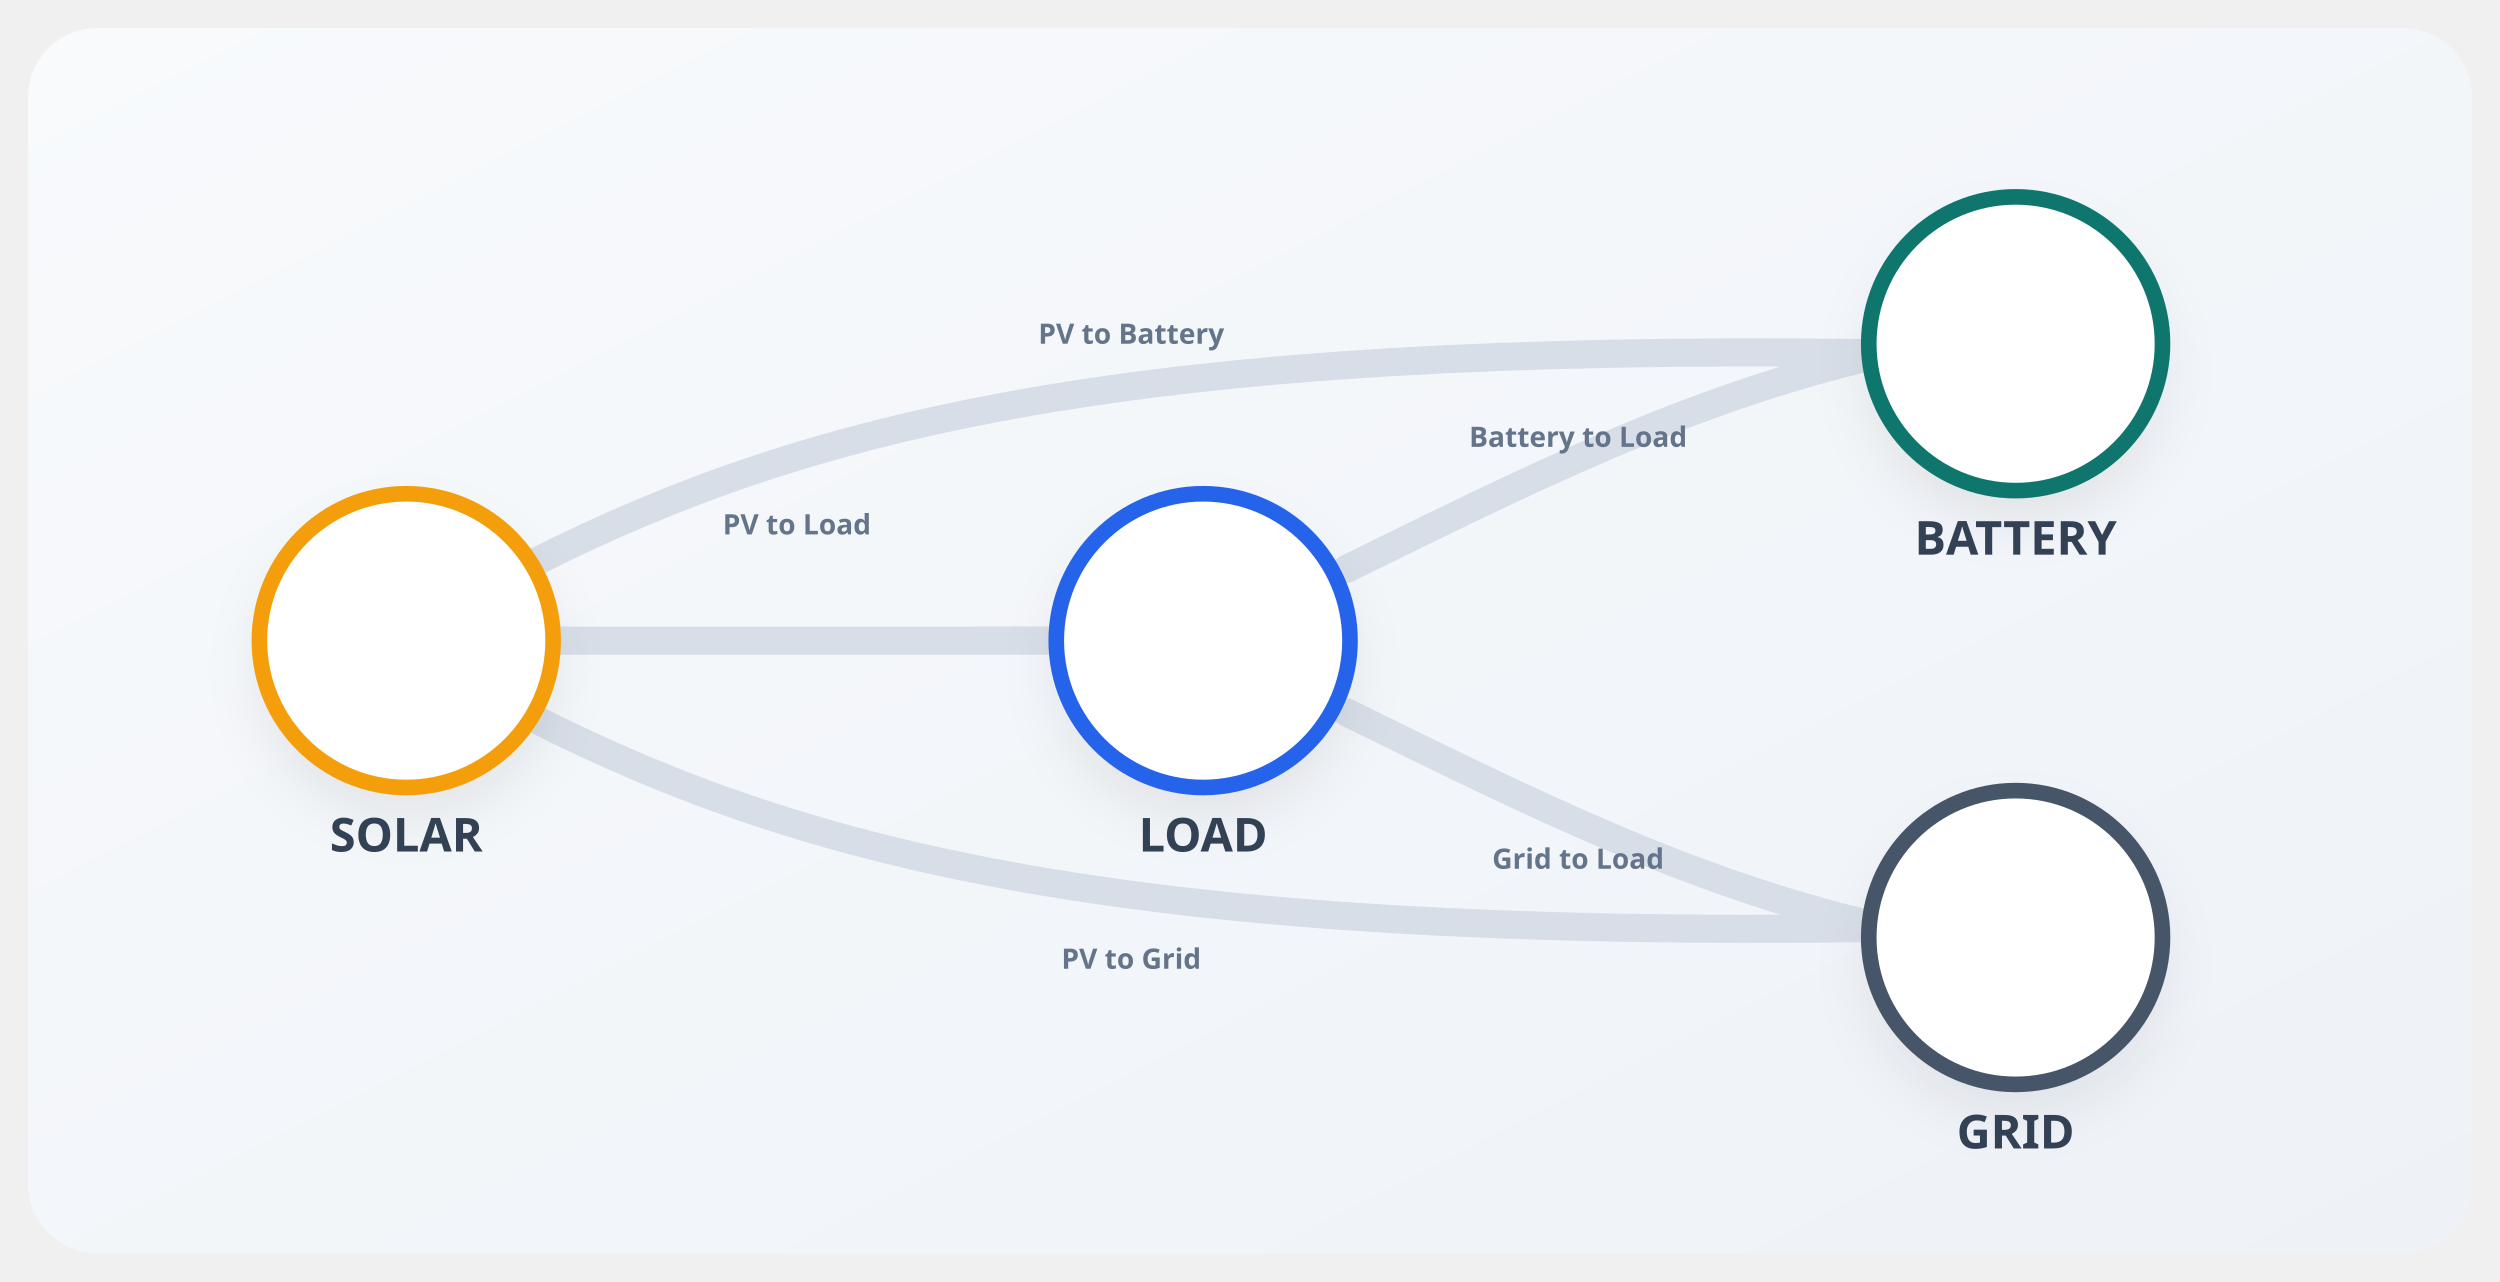
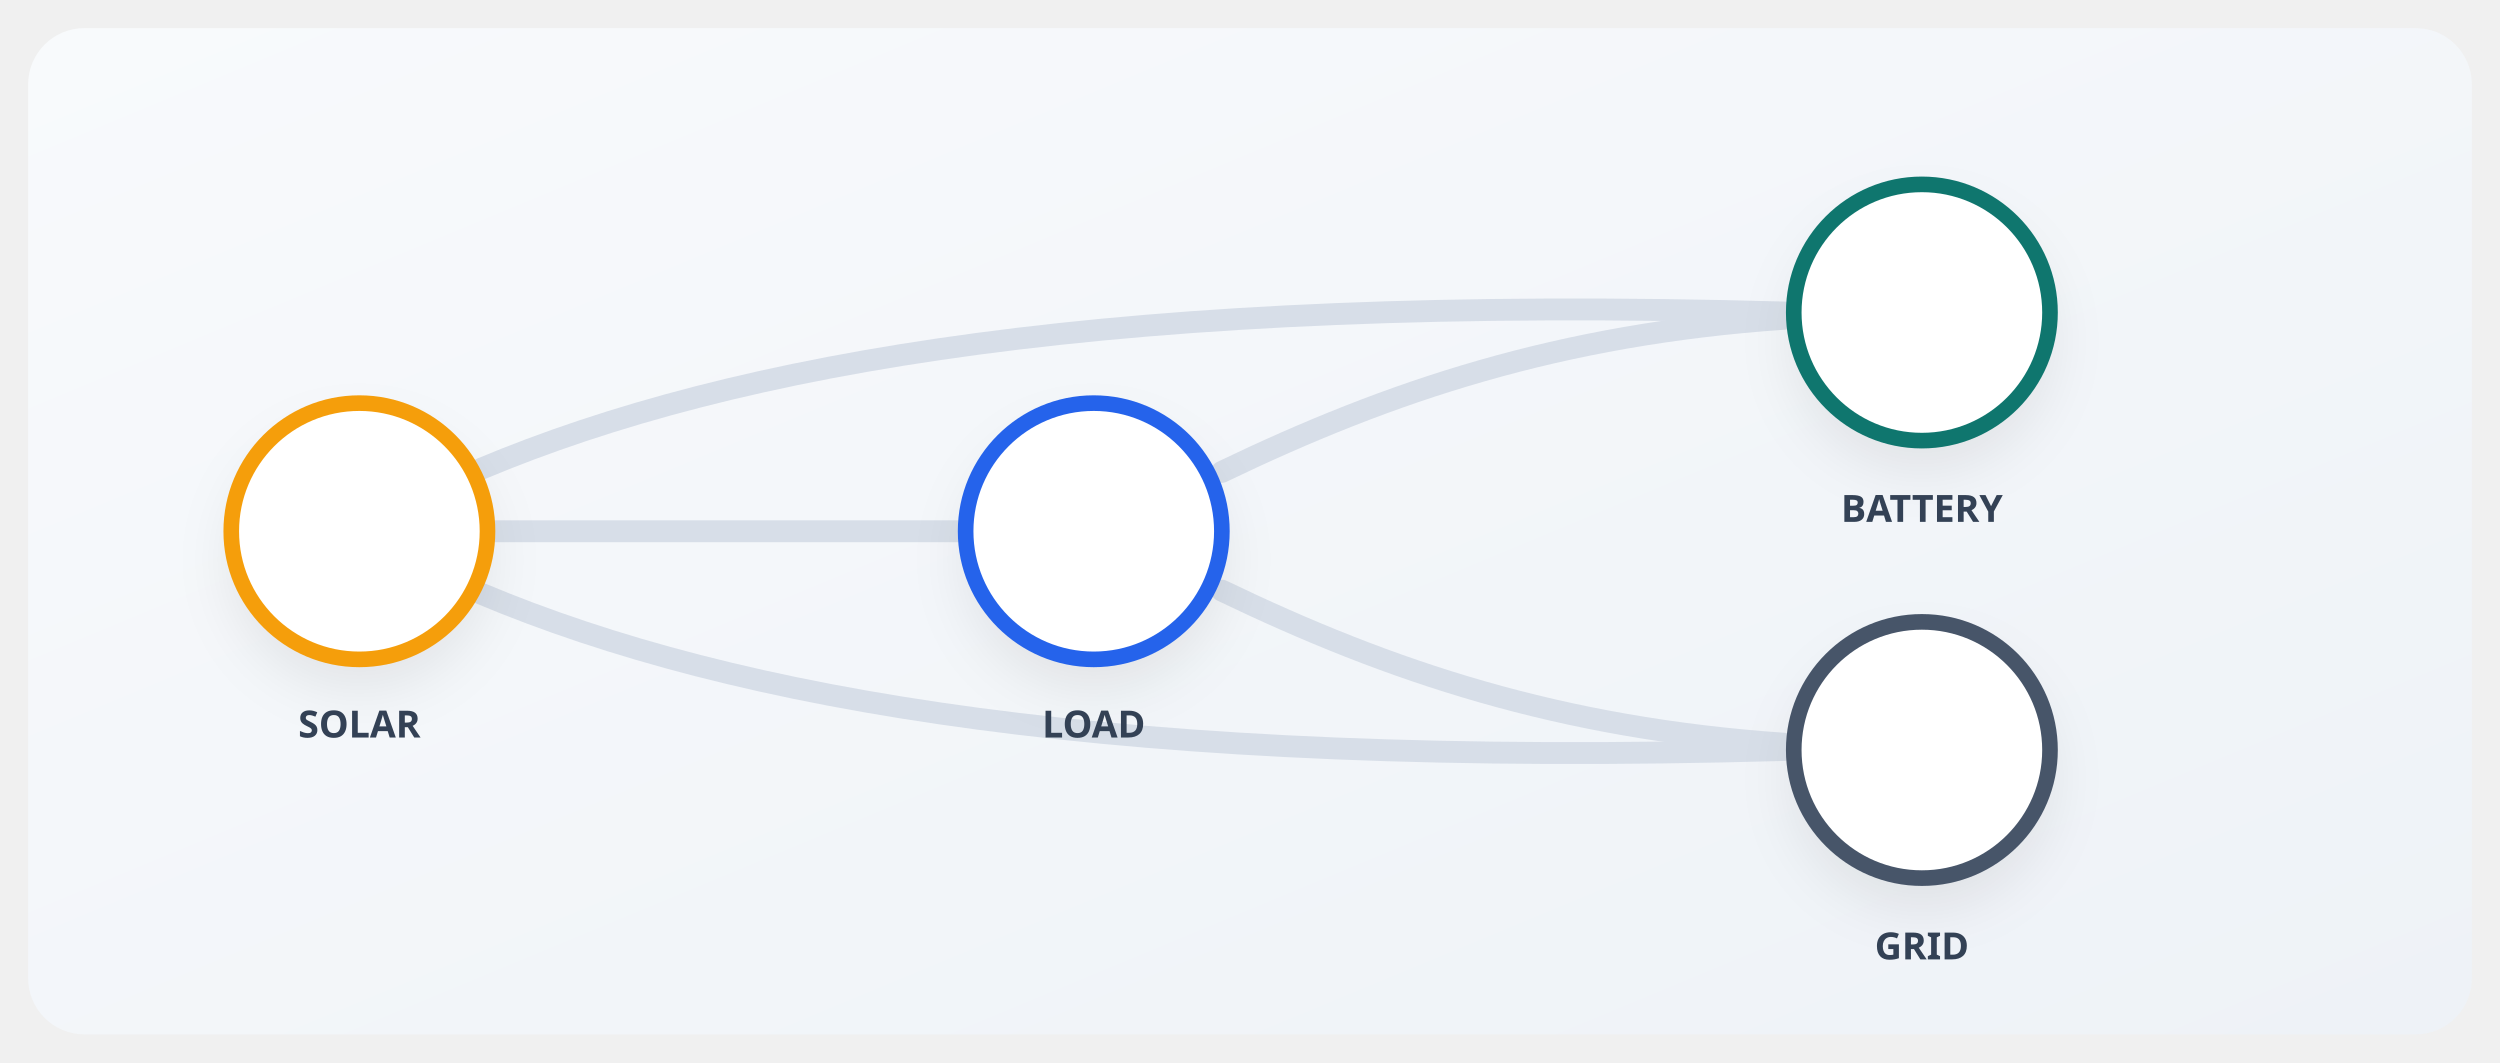
- <svg xmlns="http://www.w3.org/2000/svg" viewBox="0 0 1600 820" role="img" aria-labelledby="title desc">
+ <svg xmlns="http://www.w3.org/2000/svg" viewBox="0 0 1600 680" role="img" aria-labelledby="title desc">
  <defs>
    <linearGradient id="panel" x1="0%" y1="0%" x2="100%" y2="100%">
      <stop offset="0%" stop-color="#f8fafc" />
      <stop offset="100%" stop-color="#eef2f7" />
    </linearGradient>
    <filter id="shadow" x="-20%" y="-20%" width="140%" height="140%">
      <feDropShadow dx="0" dy="18" stdDeviation="18" flood-color="#0f172a" flood-opacity="0.08" />
    </filter>
  </defs>
-   <rect x="18" y="18" width="1564" height="784" rx="44" fill="url(#panel)" />
-   <g stroke-linecap="round" stroke="#d7dee8" stroke-width="18" fill="none">
-     <line x1="352" y1="410" x2="678" y2="410" />
-     <path d="M 342 360 C 520 270 728 220 1198 226" />
-     <path d="M 342 460 C 520 550 728 600 1198 594" />
-     <path d="M 862 364 C 980 306 1080 256 1198 228" />
-     <path d="M 862 456 C 980 514 1080 564 1198 592" />
+   <rect x="18" y="18" width="1564" height="644" rx="36" fill="url(#panel)" />
+   <g stroke-linecap="round" stroke="#d7dee8" stroke-width="14" fill="none">
+     <line x1="312" y1="340" x2="618" y2="340" />
+     <path d="M 308 300 C 470 232 716 188 1142 200" />
+     <path d="M 308 380 C 470 448 716 492 1142 480" />
+     <path d="M 782 302 C 890 250 998 214 1142 204" />
+     <path d="M 782 378 C 890 430 998 466 1142 476" />
  </g>
  <g fill="#ffffff" filter="url(#shadow)">
-     <circle cx="260" cy="410" r="94" />
-     <circle cx="770" cy="410" r="94" />
-     <circle cx="1290" cy="220" r="94" />
-     <circle cx="1290" cy="600" r="94" />
+     <circle cx="230" cy="340" r="82" />
+     <circle cx="700" cy="340" r="82" />
+     <circle cx="1230" cy="200" r="82" />
+     <circle cx="1230" cy="480" r="82" />
  </g>
  <g fill="none" stroke-width="10">
-     <circle cx="260" cy="410" r="94" stroke="#f59e0b" />
-     <circle cx="770" cy="410" r="94" stroke="#2563eb" />
-     <circle cx="1290" cy="220" r="94" stroke="#0f766e" />
-     <circle cx="1290" cy="600" r="94" stroke="#475569" />
+     <circle cx="230" cy="340" r="82" stroke="#f59e0b" />
+     <circle cx="700" cy="340" r="82" stroke="#2563eb" />
+     <circle cx="1230" cy="200" r="82" stroke="#0f766e" />
+     <circle cx="1230" cy="480" r="82" stroke="#475569" />
  </g>
  <g fill="#334155" font-family="'Avenir Next', 'Trebuchet MS', sans-serif" text-anchor="middle">
-     <text x="260" y="545" font-size="30" font-weight="700">SOLAR</text>
-     <text x="770" y="545" font-size="30" font-weight="700">LOAD</text>
-     <text x="1290" y="355" font-size="30" font-weight="700">BATTERY</text>
-     <text x="1290" y="735" font-size="30" font-weight="700">GRID</text>
-   </g>
-   <g fill="#64748b" font-family="'Avenir Next', 'Trebuchet MS', sans-serif" text-anchor="middle">
-     <text x="510" y="342" font-size="18" font-weight="700">PV to Load</text>
-     <text x="724" y="220" font-size="18" font-weight="700">PV to Battery</text>
-     <text x="724" y="620" font-size="18" font-weight="700">PV to Grid</text>
-     <text x="1010" y="286" font-size="18" font-weight="700">Battery to Load</text>
-     <text x="1010" y="556" font-size="18" font-weight="700">Grid to Load</text>
+     <text x="230" y="472" font-size="24" font-weight="700">SOLAR</text>
+     <text x="700" y="472" font-size="24" font-weight="700">LOAD</text>
+     <text x="1230" y="334" font-size="24" font-weight="700">BATTERY</text>
+     <text x="1230" y="614" font-size="24" font-weight="700">GRID</text>
  </g>
</svg>
